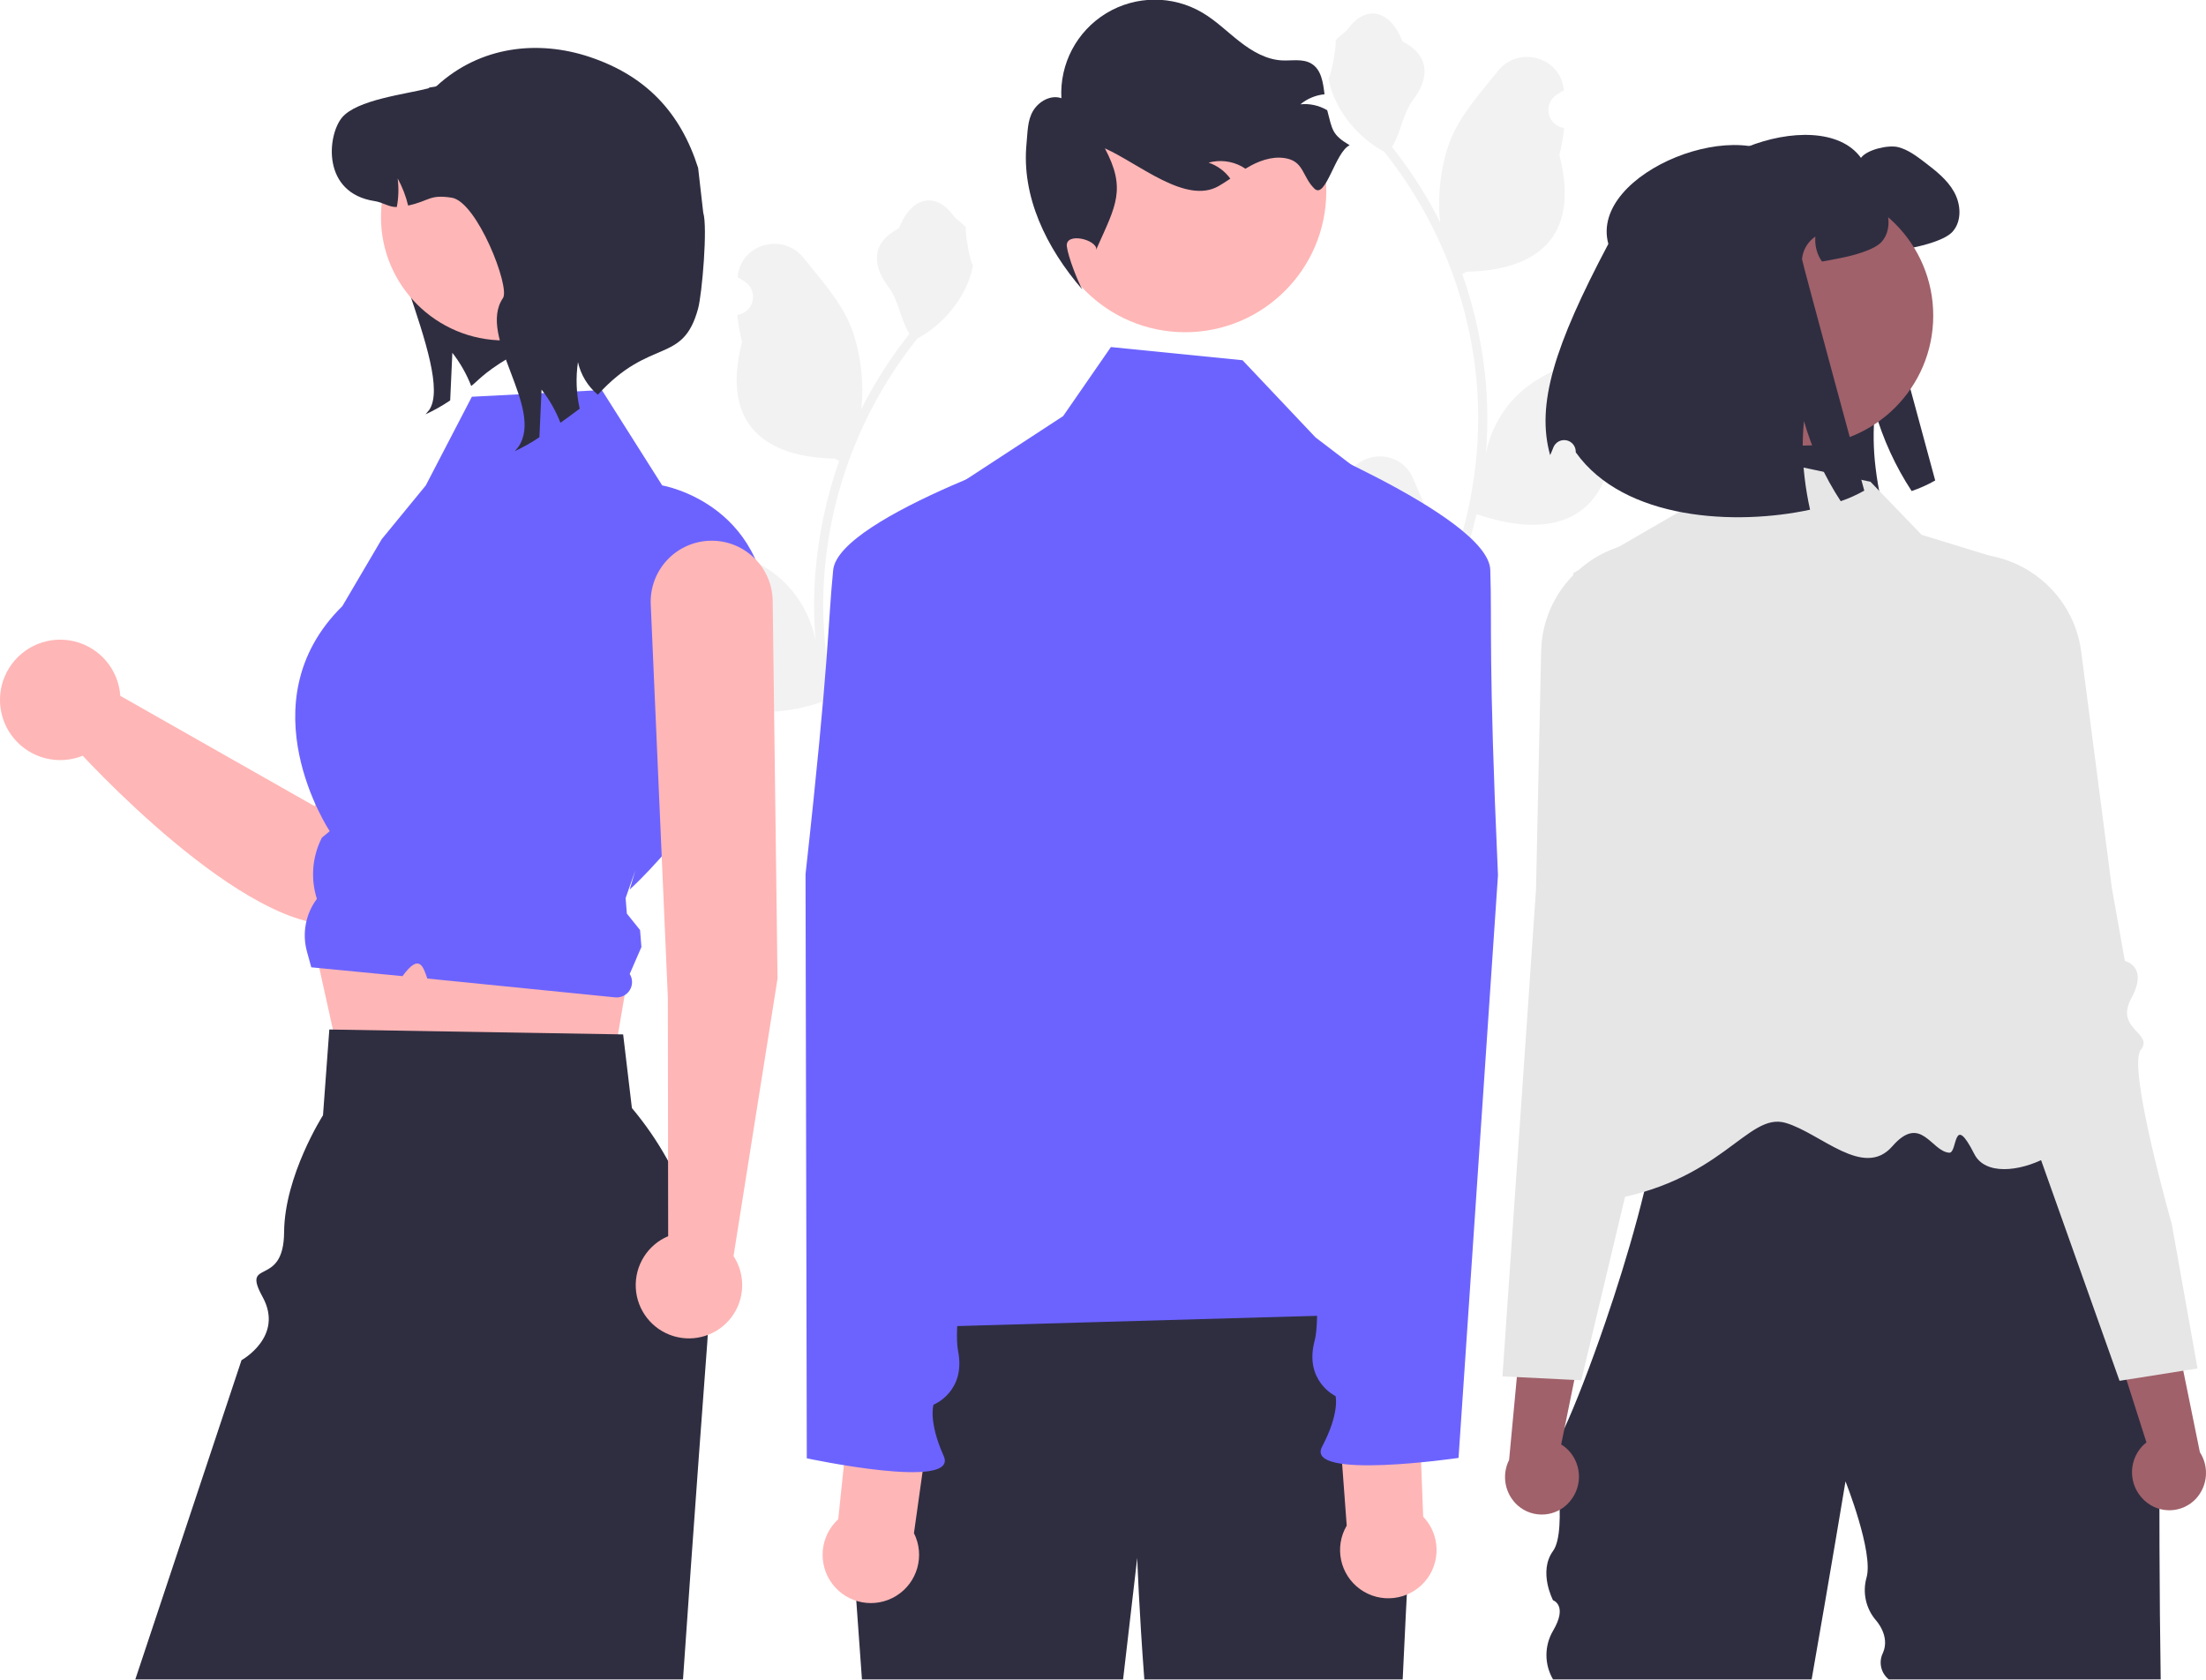
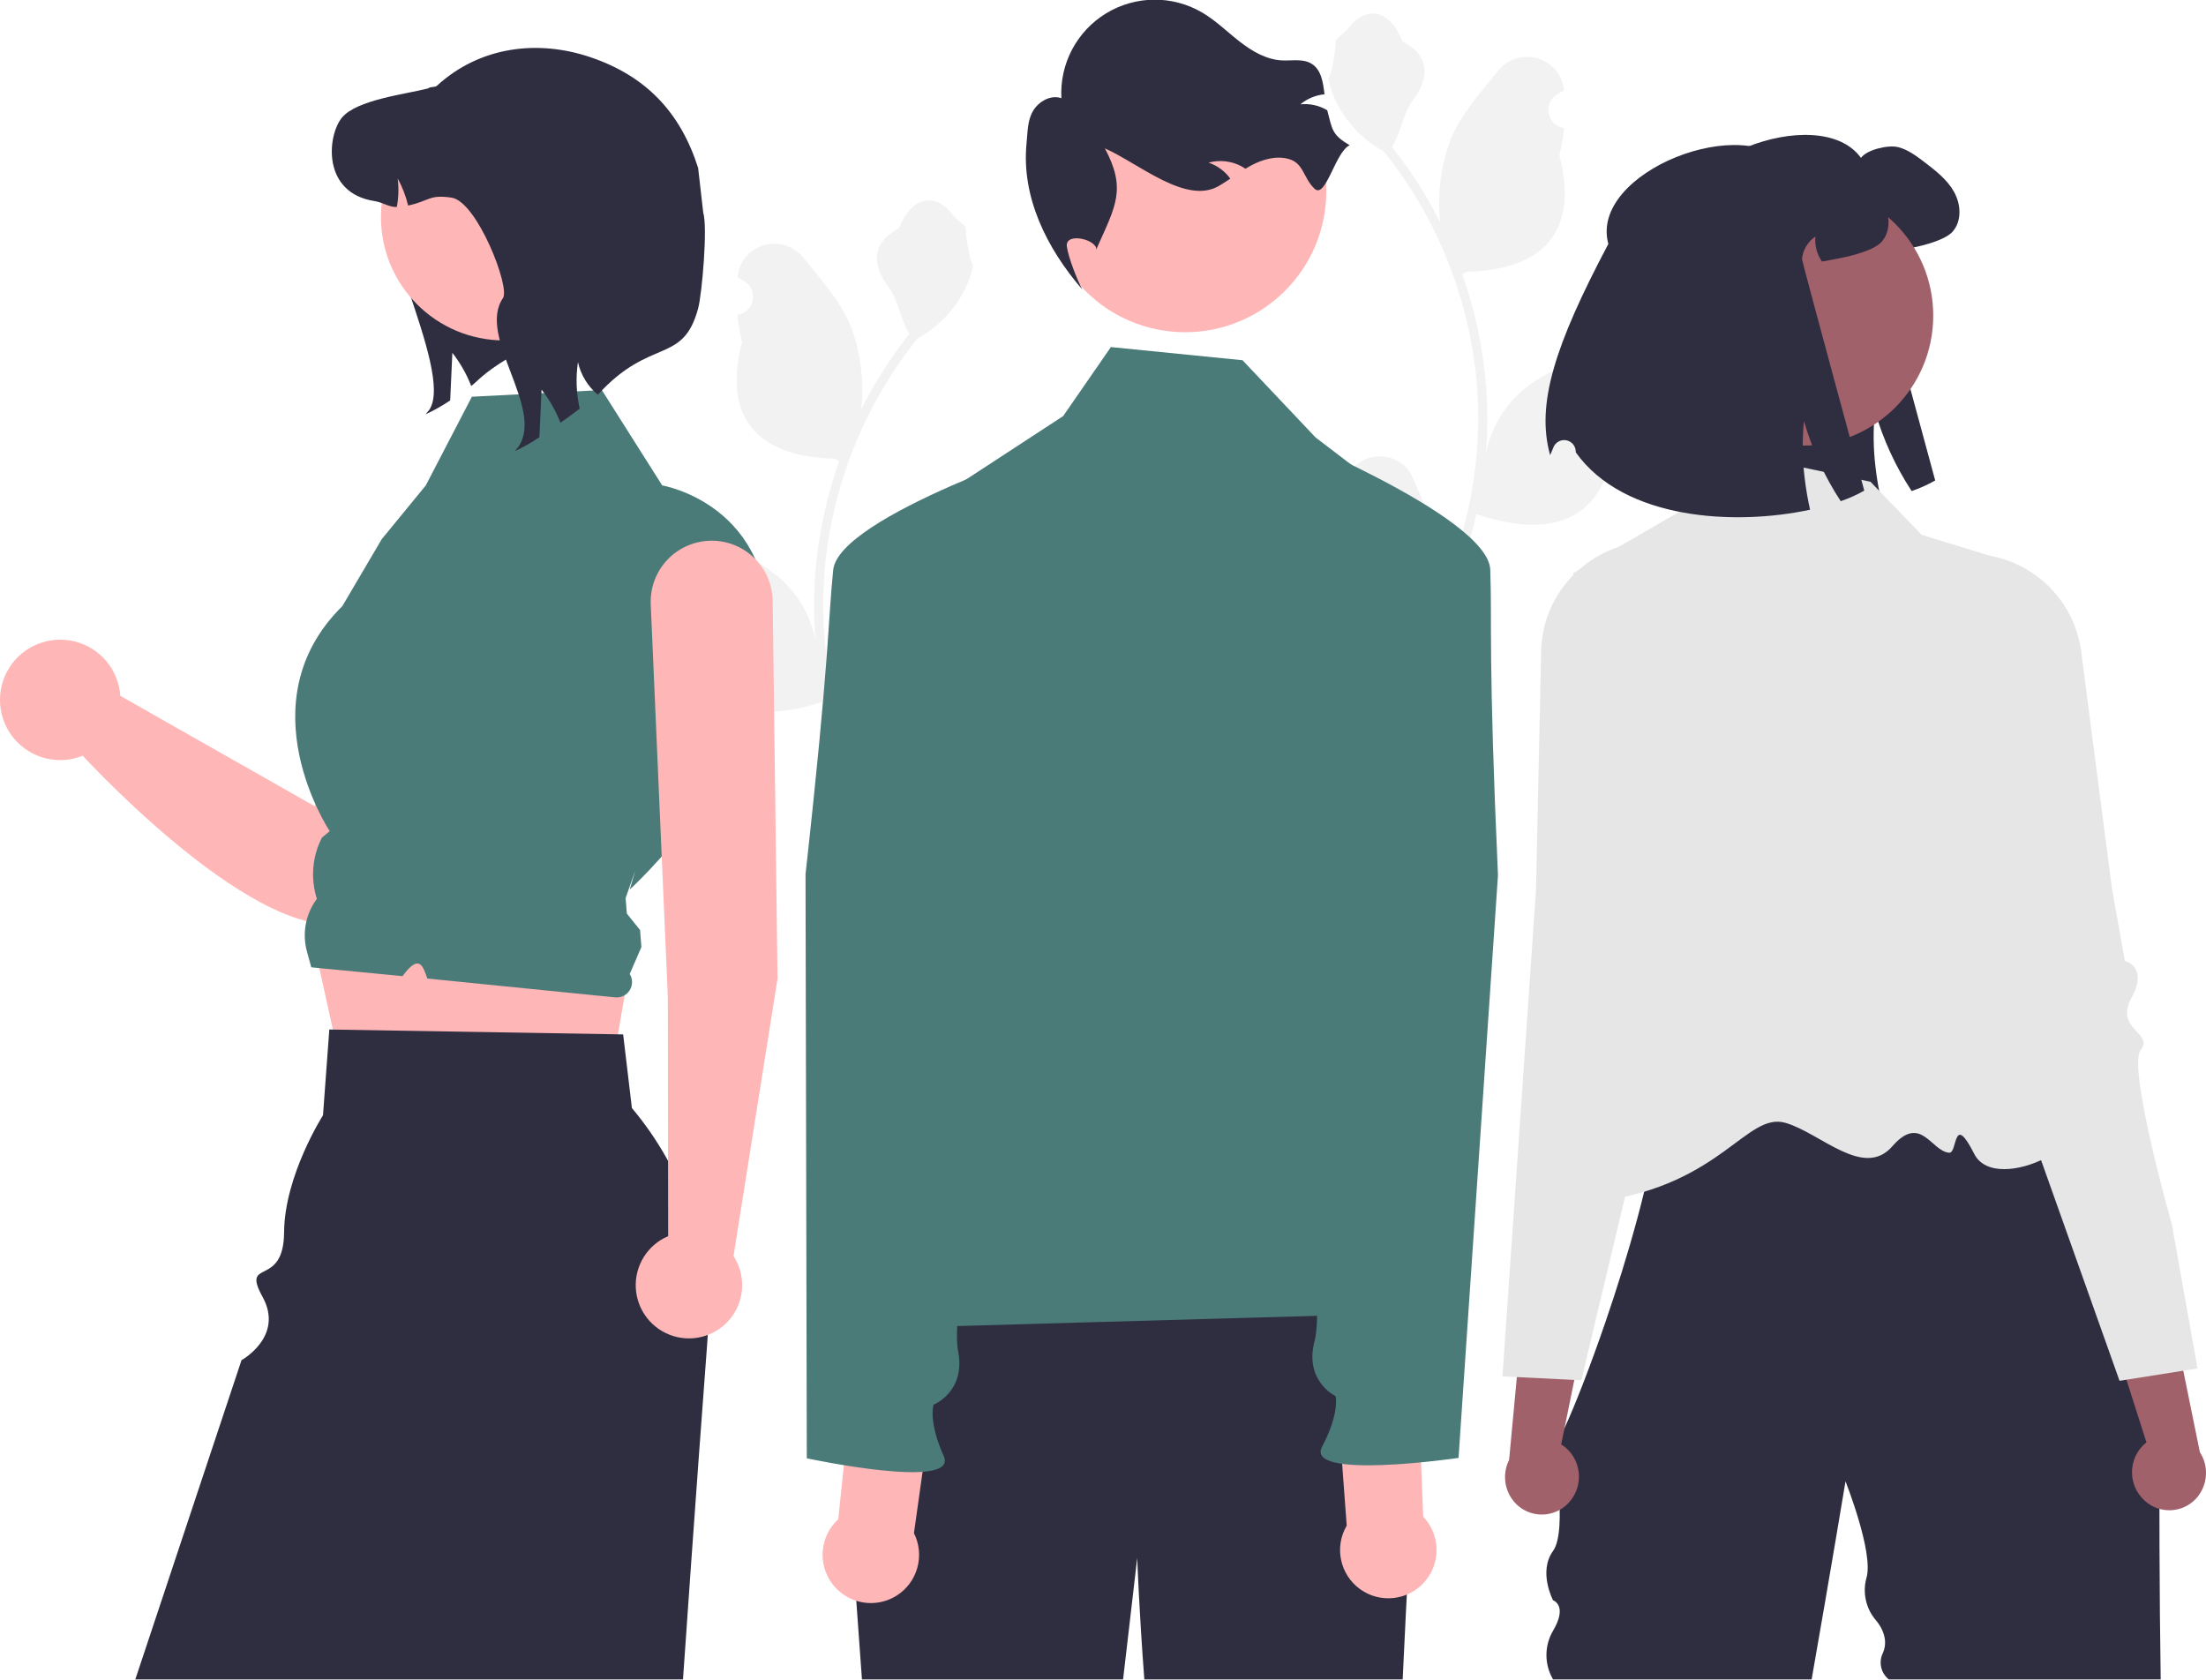
<svg xmlns="http://www.w3.org/2000/svg" data-name="Layer 1" width="838" height="638.004" viewBox="0 0 838 638.004">
  <path d="M689.135,323.255a5.09,5.09,0,0,0,3.689-8.823c-.128-.51-.22-.876-.349-1.387q.069-.167.139-.333c4.686-11.174,20.569-11.097,25.215.094,4.124,9.933,9.375,19.882,10.668,30.384a40.44,40.44,0,0,1-.71,13.908,162.132,162.132,0,0,0,14.748-67.338,156.487,156.487,0,0,0-.971-17.458q-.804-7.128-2.231-14.154a164.01,164.01,0,0,0-32.525-69.512,43.648,43.648,0,0,1-18.153-18.834,33.294,33.294,0,0,1-3.028-9.098c.884.116,3.332-13.343,2.666-14.169,1.232-1.869,3.436-2.798,4.781-4.621,6.69-9.07,15.906-7.486,20.717,4.839,10.278,5.187,10.378,13.79,4.071,22.065-4.012,5.264-4.564,12.387-8.084,18.023.362.464.739.913,1.101,1.376a165.069,165.069,0,0,1,17.229,27.295c-1.369-10.691.652-23.571,4.097-31.873,3.921-9.46,11.271-17.427,17.744-25.605,7.774-9.823,23.717-5.536,25.086,6.916q.02.181.039.362-1.442.814-2.823,1.727a6.905,6.905,0,0,0,2.784,12.565l.141.022a68.701,68.701,0,0,1-1.811,10.272c8.303,32.111-9.623,43.807-35.219,44.332-.565.29-1.116.579-1.681.855a168.487,168.487,0,0,1,9.069,42.681,159.804,159.804,0,0,1-.116,25.802l.043-.304a42.227,42.227,0,0,1,14.415-24.383c11.093-9.113,26.766-12.468,38.734-19.793,5.761-3.526,13.143,1.031,12.138,7.71q-.024.16-.049.32a46.377,46.377,0,0,0-5.201,2.506q-1.442.814-2.823,1.727a6.905,6.905,0,0,0,2.784,12.565l.141.022c.101.014.188.029.29.044a68.76,68.76,0,0,1-12.648,19.805c-5.192,28.032-27.491,30.691-51.344,22.528h-.015a168.437,168.437,0,0,1-11.315,33.032H690.148c-.145-.449-.275-.913-.406-1.362a45.926,45.926,0,0,0,11.185-.666c-2.999-3.68-5.998-7.389-8.997-11.069a2.511,2.511,0,0,1-.188-.217c-1.521-1.883-3.057-3.752-4.578-5.636l-.001-.002a67.271,67.271,0,0,1,1.971-17.137Z" transform="translate(-181 -130.9981)" fill="#f2f2f2" />
  <path d="M818.913,219.81c-7.516-27.402,53.102-50.899,69.021-28.832,2.213-3.137,10.394-5.043,14.147-4.08s6.91,3.368,9.989,5.697c4.234,3.253,8.623,6.621,11.221,11.298,2.618,4.658,3.022,11.009-.5,15.051-2.791,3.214-11.029,5.293-15.225,6.14-2.926.597-5.389,1.078-7.506,1.424a14.352,14.352,0,0,1-2.502-9.489,11.648,11.648,0,0,0-5.081,8.546c-.058.712,23.655,87.96,23.655,87.96a51.72,51.72,0,0,1-8.95,4.023,112.545,112.545,0,0,1-13.954-30.411,97.453,97.453,0,0,0,.269,21.653,119.144,119.144,0,0,0,2.04,11.991c-28.178,6.082-70.56,4.081-88.999-21.788q-.005-.161-.009-.321a4.402,4.402,0,0,0-8.503-1.535c-.447,1.141-.859,2.129-1.226,2.915C791.428,280.843,798.376,258.613,818.913,219.81Z" transform="translate(-181 -130.9981)" fill="#2f2e41" />
  <path d="M770.963,679.207v.897A3.809,3.809,0,0,1,770.963,679.207Z" transform="translate(-181 -130.9981)" fill="#2f2e41" />
  <path d="M798.558,524.133a15.324,15.324,0,0,1,2.183-.424Q799.472,523.915,798.558,524.133Z" transform="translate(-181 -130.9981)" fill="#2f2e41" />
  <path d="M797.919,524.295c.194-.054.409-.109.639-.163C798.344,524.188,798.138,524.229,797.919,524.295Z" transform="translate(-181 -130.9981)" fill="#2f2e41" />
  <path d="M1001.79,768.998H898.504a8.213,8.213,0,0,1-2.211-10.115c2.822-6.471-2.708-12.384-2.708-12.384a17.567,17.567,0,0,1-3.54-16.191c2.737-9.558-7.988-36.535-7.988-36.535s-5.781,34.834-12.865,75.225H770.963a18.259,18.259,0,0,1,0-18.489c5.724-9.706,0-11.568,0-11.568s-5.724-10.862,0-18.748,0-40.088,0-40.088c.216,1.424,1.847-1.165,4.358-6.592,3.823-8.258,9.664-23.108,15.566-40.348,4.219-12.305,8.473-25.843,12.028-39.08h.009q1.398-5.216,2.649-10.337c1.631-6.696,3.029-13.202,4.09-19.311,2.304-13.159,3.063-24.463,1.294-31.814-1.467-6.118-4.677-9.492-10.216-8.914,2.968-.492,7.317-.958,12.676-1.398.966-.078,1.967-.155,3.003-.242,39.968-3.02,125.721-4.754,125.721-4.754L968.406,564.35l33.264,59.582S1000.764,703.86,1001.79,768.998Z" transform="translate(-181 -130.9981)" fill="#2f2e41" />
  <path d="M891.547,314.02,831.033,301.183l-12.015,24.185L778.556,348.794s26.082,106.641,25.933,121.64c-.378,38.079-61.306,123.44-15.285,116.874s55.369-34.073,70.143-29.724c13.324,3.923,29.594,21.372,40.486,8.892s14.728,1.931,21.616,2.429c3.273.237,1.302-15.759,9.537.497s51.904-5.626,37.104-20.427c-24.65-24.65-29.66-206.361-29.66-206.361l-27.441-8.443Z" transform="translate(-181 -130.9981)" fill="#e6e6e6" />
  <path d="M777.411,701.296a14.526,14.526,0,0,0-1.496-20.205,13.936,13.936,0,0,0-1.866-1.351l10.118-49.656-23.39-13.999-6.506,69.522a14.486,14.486,0,0,0,3.339,17.367,13.863,13.863,0,0,0,19.556-1.386Q777.29,701.443,777.411,701.296Z" transform="translate(-181 -130.9981)" fill="#a0616a" />
  <path d="M850.037,439.552c-.147-1.596-2.183-2.321-5.005-3.322a30.95,30.95,0,0,1-7.999-3.788c-6.247-4.513-3.788-9.233-.388-15.756.664-1.268,1.355-2.589,2.002-3.961,1.924-4.064-1.139-20.83-9.121-49.84-2.459-8.931-2.451-15.238-4.15-19.423-1.691-4.185-5.082-6.247-14.324-6.679a42.251,42.251,0,0,0-30.416,10.812c-.224.198-.457.414-.682.621q-.634.595-1.243,1.217a42.22,42.22,0,0,0-12.27,29.027l-.043,1.855-1.907,88.634-5.358,77.78-7.386,107.143,5.471.268L779.048,655.228l2.649.129,6.282-26.352,7.559-31.711,2.778-11.649,8.62-36.137,4.021-16.886,2.459-10.311L814.417,518.1l4.884-20.467c.112-.431,11.347-44.757,24.299-52.169C848.432,442.702,850.175,441.097,850.037,439.552Z" transform="translate(-181 -130.9981)" fill="#e6e6e6" />
  <path d="M995.355,700.768a14.526,14.526,0,0,1-.683-20.249,13.934,13.934,0,0,1,1.71-1.544L980.99,630.692l21.752-16.43,13.935,68.421a14.486,14.486,0,0,1-1.454,17.625,13.863,13.863,0,0,1-19.592.723Q995.491,700.901,995.355,700.768Z" transform="translate(-181 -130.9981)" fill="#a0616a" />
  <path d="M1005.996,596S989.031,536.312,994.205,529.85s-10.106-7.723-3.522-19.757-2.504-14.047-2.504-14.047l-4.932-27.669-8.817-67.961-.267-2.021-2.564-19.772a42.341,42.341,0,0,0-16.696-28.617c-.233-.178-.471-.35-.709-.521q-1.628-1.172-3.327-2.172a42.263,42.263,0,0,0-28.106-5.339c-18.286,2.848-12.595,9.667-15.56,27.935-4.819,29.703-6.07,46.697-3.72,50.536.792,1.293,1.624,2.53,2.417,3.717,4.083,6.129,7.034,10.551,1.305,15.718a31.251,31.251,0,0,1-7.544,4.616c-2.693,1.304-4.643,2.24-4.616,3.843.03,1.553,1.934,2.955,7.031,5.179,6.177,2.703,12.811,12.923,18.245,23.363a257.88,257.88,0,0,1,11.518,25.899L978.54,634.137l7.618,21.422,2.628-.416,21.58-3.421,5.412-.857Z" transform="translate(-181 -130.9981)" fill="#e6e6e6" />
  <circle cx="685.016" cy="119.908" r="49.37" fill="#a0616a" />
  <path d="M791.967,223.66c-7.516-27.402,53.102-50.899,69.021-28.832,2.213-3.137,10.394-5.043,14.147-4.08s6.91,3.368,9.989,5.697c4.234,3.253,8.623,6.621,11.221,11.298,2.618,4.658,3.022,11.009-.5,15.051-2.791,3.214-11.029,5.293-15.225,6.14-2.926.597-5.389,1.078-7.506,1.424a14.352,14.352,0,0,1-2.502-9.489,11.648,11.648,0,0,0-5.081,8.546c-.058.712,23.655,87.96,23.655,87.96a51.72,51.72,0,0,1-8.95,4.023,112.545,112.545,0,0,1-13.954-30.411,97.453,97.453,0,0,0,.269,21.653,119.142,119.142,0,0,0,2.04,11.991c-28.178,6.082-70.56,4.081-88.999-21.788q-.005-.161-.009-.321a4.402,4.402,0,0,0-8.503-1.535c-.447,1.141-.859,2.129-1.226,2.915C764.482,284.693,771.43,262.462,791.967,223.66Z" transform="translate(-181 -130.9981)" fill="#2f2e41" />
  <path d="M810.435,197.849" transform="translate(-181 -130.9981)" fill="#2f2e41" />
  <path d="M547.121,394.255a5.09,5.09,0,0,1-3.689-8.823c.128-.51.22-.876.349-1.387q-.069-.167-.139-.333c-4.686-11.174-20.569-11.097-25.215.094-4.124,9.933-9.375,19.882-10.668,30.384a40.44,40.44,0,0,0,.71,13.908A162.132,162.132,0,0,1,493.721,360.76a156.49,156.49,0,0,1,.971-17.458q.804-7.128,2.231-14.154a164.01,164.01,0,0,1,32.525-69.512,43.648,43.648,0,0,0,18.153-18.834,33.295,33.295,0,0,0,3.028-9.098c-.884.116-3.332-13.343-2.666-14.169-1.232-1.869-3.436-2.798-4.781-4.621-6.69-9.07-15.906-7.486-20.717,4.839-10.278,5.187-10.378,13.79-4.071,22.065,4.012,5.264,4.564,12.387,8.084,18.023-.362.464-.739.913-1.101,1.376a165.069,165.069,0,0,0-17.229,27.295c1.369-10.691-.652-23.571-4.097-31.873-3.921-9.46-11.271-17.427-17.744-25.605-7.774-9.823-23.717-5.536-25.086,6.916q-.02.181-.039.362,1.442.814,2.823,1.727a6.905,6.905,0,0,1-2.784,12.565l-.141.022a68.7,68.7,0,0,0,1.811,10.272c-8.303,32.111,9.623,43.807,35.219,44.332.565.29,1.116.579,1.681.855a168.487,168.487,0,0,0-9.069,42.681,159.804,159.804,0,0,0,.116,25.802l-.043-.304A42.227,42.227,0,0,0,476.379,349.88c-11.093-9.113-26.766-12.468-38.734-19.793-5.761-3.526-13.143,1.031-12.138,7.71q.024.16.049.32a46.378,46.378,0,0,1,5.201,2.506q1.442.814,2.823,1.727a6.905,6.905,0,0,1-2.784,12.565l-.141.022c-.101.014-.188.029-.29.044A68.76,68.76,0,0,0,443.014,374.784c5.192,28.032,27.491,30.691,51.344,22.528h.015a168.437,168.437,0,0,0,11.315,33.032H546.108c.145-.449.275-.913.406-1.362a45.926,45.926,0,0,1-11.185-.666c2.999-3.68,5.998-7.389,8.997-11.069a2.513,2.513,0,0,0,.188-.217c1.521-1.883,3.057-3.752,4.578-5.636l.001-.002a67.271,67.271,0,0,0-1.971-17.137Z" transform="translate(-181 -130.9981)" fill="#f2f2f2" />
  <path d="M358.516,190.979c-.917,2.138-29.204,1.909-30.5,3.812-9.989,14.697,26.018,77.23,16.03,91.946l-1.392,1.658a65.757,65.757,0,0,0,9.36-5.28c.267-6.024.534-12.066.82-18.09a49.721,49.721,0,0,1,7.167,12.6c2.326-1.639,4.233-4.678,14.201-10.656A62.515,62.515,0,0,1,388.017,255.598Z" transform="translate(-181 -130.9981)" fill="#2f2e41" />
  <path d="M379.057,311.43a23.428,23.428,0,0,0-35.493,13.858L300.578,437.291,226.69,395.343a22.875,22.875,0,1,0-14.272,22.752c15.56,16.607,83.019,84.696,110.946,58.092,23.474-22.362,57.351-109.029,65.505-138.957A23.43,23.43,0,0,0,379.057,311.43Z" transform="translate(-181 -130.9981)" fill="#ffb6b6" />
  <polygon points="117.341 349.883 130.906 411.195 230.098 420.167 239.214 366.781 117.341 349.883" fill="#ffb6b6" />
  <path d="M449.858,638.108c-.045.879-.1,1.749-.163,2.628-.951,12.704-2.039,27.356-3.217,43.413-1.858,25.48-3.933,54.495-6.026,84.85H232.397l40.35-121.282s16.293-8.97,7.998-24.039,8.026-3.061,8.178-24.581,14.777-44.415,14.777-44.415l2.401-32.584,1.368.027,108.273,1.803,1.975.036,3.325,27.972A123.668,123.668,0,0,1,449.858,638.108Z" transform="translate(-181 -130.9981)" fill="#2f2e41" />
-   <path d="M360.25,281.716l49.373-2.543,22.932,36.236s43.148,7.214,40.157,58.058-52.498,95.46-52.498,95.46l2.116-7.255-3.675,10.502.471,5.897,5.014,6.245.516,6.458-4.442,10.219v0a5.839,5.839,0,0,1-5.536,8.9l-71.34-7.149c-1.624-4.468-2.927-9.814-9.438-.914l-6.72-.651-27.936-2.707-1.644-5.99a23.205,23.205,0,0,1,3.775-20.015v0a30.607,30.607,0,0,1,1.771-22.981l.134-.268,2.967-2.473s-32.457-48.762,4.803-85.488l14.954-25.422,16.732-20.414Z" transform="translate(-181 -130.9981)" fill="#6c63ff" />
+   <path d="M360.25,281.716l49.373-2.543,22.932,36.236s43.148,7.214,40.157,58.058-52.498,95.46-52.498,95.46l2.116-7.255-3.675,10.502.471,5.897,5.014,6.245.516,6.458-4.442,10.219v0a5.839,5.839,0,0,1-5.536,8.9l-71.34-7.149c-1.624-4.468-2.927-9.814-9.438-.914l-6.72-.651-27.936-2.707-1.644-5.99a23.205,23.205,0,0,1,3.775-20.015v0a30.607,30.607,0,0,1,1.771-22.981l.134-.268,2.967-2.473s-32.457-48.762,4.803-85.488l14.954-25.422,16.732-20.414Z" transform="translate(-181 -130.9981)" fill="#4a7b78" />
  <circle cx="191.538" cy="82.509" r="46.819" fill="#ffb6b6" />
  <path d="M408.097,280.953a22.548,22.548,0,0,1-7.549-12.391,48.446,48.446,0,0,0,.667,17.69c-2.535,1.906-4.994,3.717-7.32,5.357a49.721,49.721,0,0,0-7.167-12.6c-.286,6.024-.553,12.066-.82,18.09a65.755,65.755,0,0,1-9.36,5.28l1.392-1.658c9.989-14.716-15.86-41.804-5.871-56.501,2.802-4.118-9.855-36.657-19.501-38.125-8.578-1.296-8.216,1.182-16.527,2.993a41.589,41.589,0,0,0-3.984-10.313,34.075,34.075,0,0,1-.324,10.866c-2.955.114-5.279-1.768-8.426-2.249-20.073-3.069-18.033-24.781-12.448-31.663,5.604-6.862,24.209-8.921,32.787-11.152.782-.762,2.554-.286,3.336-1.01,16.439-15.045,38.426-17.537,58.212-10.868,21.1,7.111,34.256,20.875,41.008,42.092l1.937,16.98c1.737,5.46-.448,30.862-1.937,36.395C440.417,269.672,428.096,258.936,408.097,280.953Z" transform="translate(-181 -130.9981)" fill="#2f2e41" />
  <path d="M476.363,502.769l-1.843-143.553a23.173,23.173,0,0,0-23.17-22.807h-0a23.173,23.173,0,0,0-23.14,24.402l6.486,149.058.123,90.739a20.222,20.222,0,1,0,24.827,7.561Z" transform="translate(-181 -130.9981)" fill="#ffb6b6" />
  <path d="M718,688.492s-2.85,51.27-4.16,80.51H615.7c-2.02-26.61-2.7-46.16-2.7-46.16l-5.37,46.16h-99.2l-6.15-85.49,29.72-73.67s161.06-11.17,176,3C722.93,627.002,718,688.492,718,688.492Z" transform="translate(-181 -130.9981)" fill="#2f2e41" />
  <circle cx="450.216" cy="72.599" r="53.607" fill="#ffb6b6" />
  <path d="M693.7,186.178c-5.506,2.511-9.074,20.694-13.402,16.467s-4.039-9.729-9.874-11.289c-4.712-1.265-9.783.181-14.08,2.461-.767.402-1.511.84-2.236,1.275-.479-.32-.955-.621-1.466-.898a17.033,17.033,0,0,0-12.537-1.41,16.713,16.713,0,0,1,8.259,6.087c-1.438.964-2.895,1.93-4.386,2.787-12.45,7.185-30.166-8.438-43.271-14.307,8.209,15.404,4.167,21.784-2.961,37.715l-.246.907c.405-3.993-11.95-6.968-11.234-1.348.509,3.991,3.962,12.861,5.897,16.384-13.778-15.932-23.194-35.428-21.207-55.54.432-4.225.302-8.683,2.481-12.35,2.181-3.648,6.729-6.208,10.753-4.817a35.542,35.542,0,0,1,53.507-32.524c5.145,3.019,9.44,7.288,14.155,10.971,4.715,3.683,10.151,6.893,16.13,7.197,3.793.183,7.921-.743,11.18,1.221,3.775,2.28,4.421,7.052,4.988,11.645a17.014,17.014,0,0,0-9.167,3.815,16.648,16.648,0,0,1,10.022,2.15,1.036,1.036,0,0,1,.164.093C687.164,180.461,686.96,182.144,693.7,186.178Z" transform="translate(-181 -130.9981)" fill="#2f2e41" />
-   <path d="M508.668,635.777c45.651-53.435,30.231-121.4,12.113-190.008l3.448-101.354a31.004,31.004,0,0,1,14.029-24.902L584.861,289.068,603,262.842l50,5,27.726,29.322,30.691,23.43a50.843,50.843,0,0,1,18.792,51.39L700.839,504.804s12.284,68.855,4.789,76.46-26.808.004-11.493,8.54c18.38,10.245,35.092,8.354,25.791,17.655s2.47,22.232,2.47,22.232Z" transform="translate(-181 -130.9981)" fill="#6c63ff" />
+   <path d="M508.668,635.777c45.651-53.435,30.231-121.4,12.113-190.008l3.448-101.354a31.004,31.004,0,0,1,14.029-24.902L584.861,289.068,603,262.842l50,5,27.726,29.322,30.691,23.43a50.843,50.843,0,0,1,18.792,51.39L700.839,504.804s12.284,68.855,4.789,76.46-26.808.004-11.493,8.54c18.38,10.245,35.092,8.354,25.791,17.655s2.47,22.232,2.47,22.232Z" transform="translate(-181 -130.9981)" fill="#4a7b78" />
  <path d="M528.186,713.436l7.611-54.221-30.367-8.669-6.007,57.612a18.329,18.329,0,1,0,28.763,5.278Z" transform="translate(-181 -130.9981)" fill="#ffb6b6" />
-   <path d="M586,298.842s-86.438,28.133-88.499,48.717S496.123,380.745,487,463.115l.481,221.883s57.952,12.408,52.008-.859-3.869-19.507-3.869-19.507,12.425-4.903,9.315-20.479,12.487-92.768,12.487-92.768L567.266,412.946Z" transform="translate(-181 -130.9981)" fill="#6c63ff" />
+   <path d="M586,298.842s-86.438,28.133-88.499,48.717S496.123,380.745,487,463.115l.481,221.883s57.952,12.408,52.008-.859-3.869-19.507-3.869-19.507,12.425-4.903,9.315-20.479,12.487-92.768,12.487-92.768L567.266,412.946Z" transform="translate(-181 -130.9981)" fill="#4a7b78" />
  <path d="M692.581,710.565l-4.05-54.602,30.869-6.666,2.228,57.881a18.329,18.329,0,1,1-29.047,3.387Z" transform="translate(-181 -130.9981)" fill="#ffb6b6" />
-   <path d="M661.99,293.078s84.415,33.723,85.126,54.398-.795,33.205,2.925,115.995l-14.983,221.377s-58.639,8.593-51.841-4.256,5.136-19.213,5.136-19.213-12.078-5.705-7.956-21.045S674,546.949,674,546.949l-.774-138.786Z" transform="translate(-181 -130.9981)" fill="#6c63ff" />
+   <path d="M661.99,293.078s84.415,33.723,85.126,54.398-.795,33.205,2.925,115.995l-14.983,221.377s-58.639,8.593-51.841-4.256,5.136-19.213,5.136-19.213-12.078-5.705-7.956-21.045S674,546.949,674,546.949l-.774-138.786Z" transform="translate(-181 -130.9981)" fill="#4a7b78" />
</svg>
